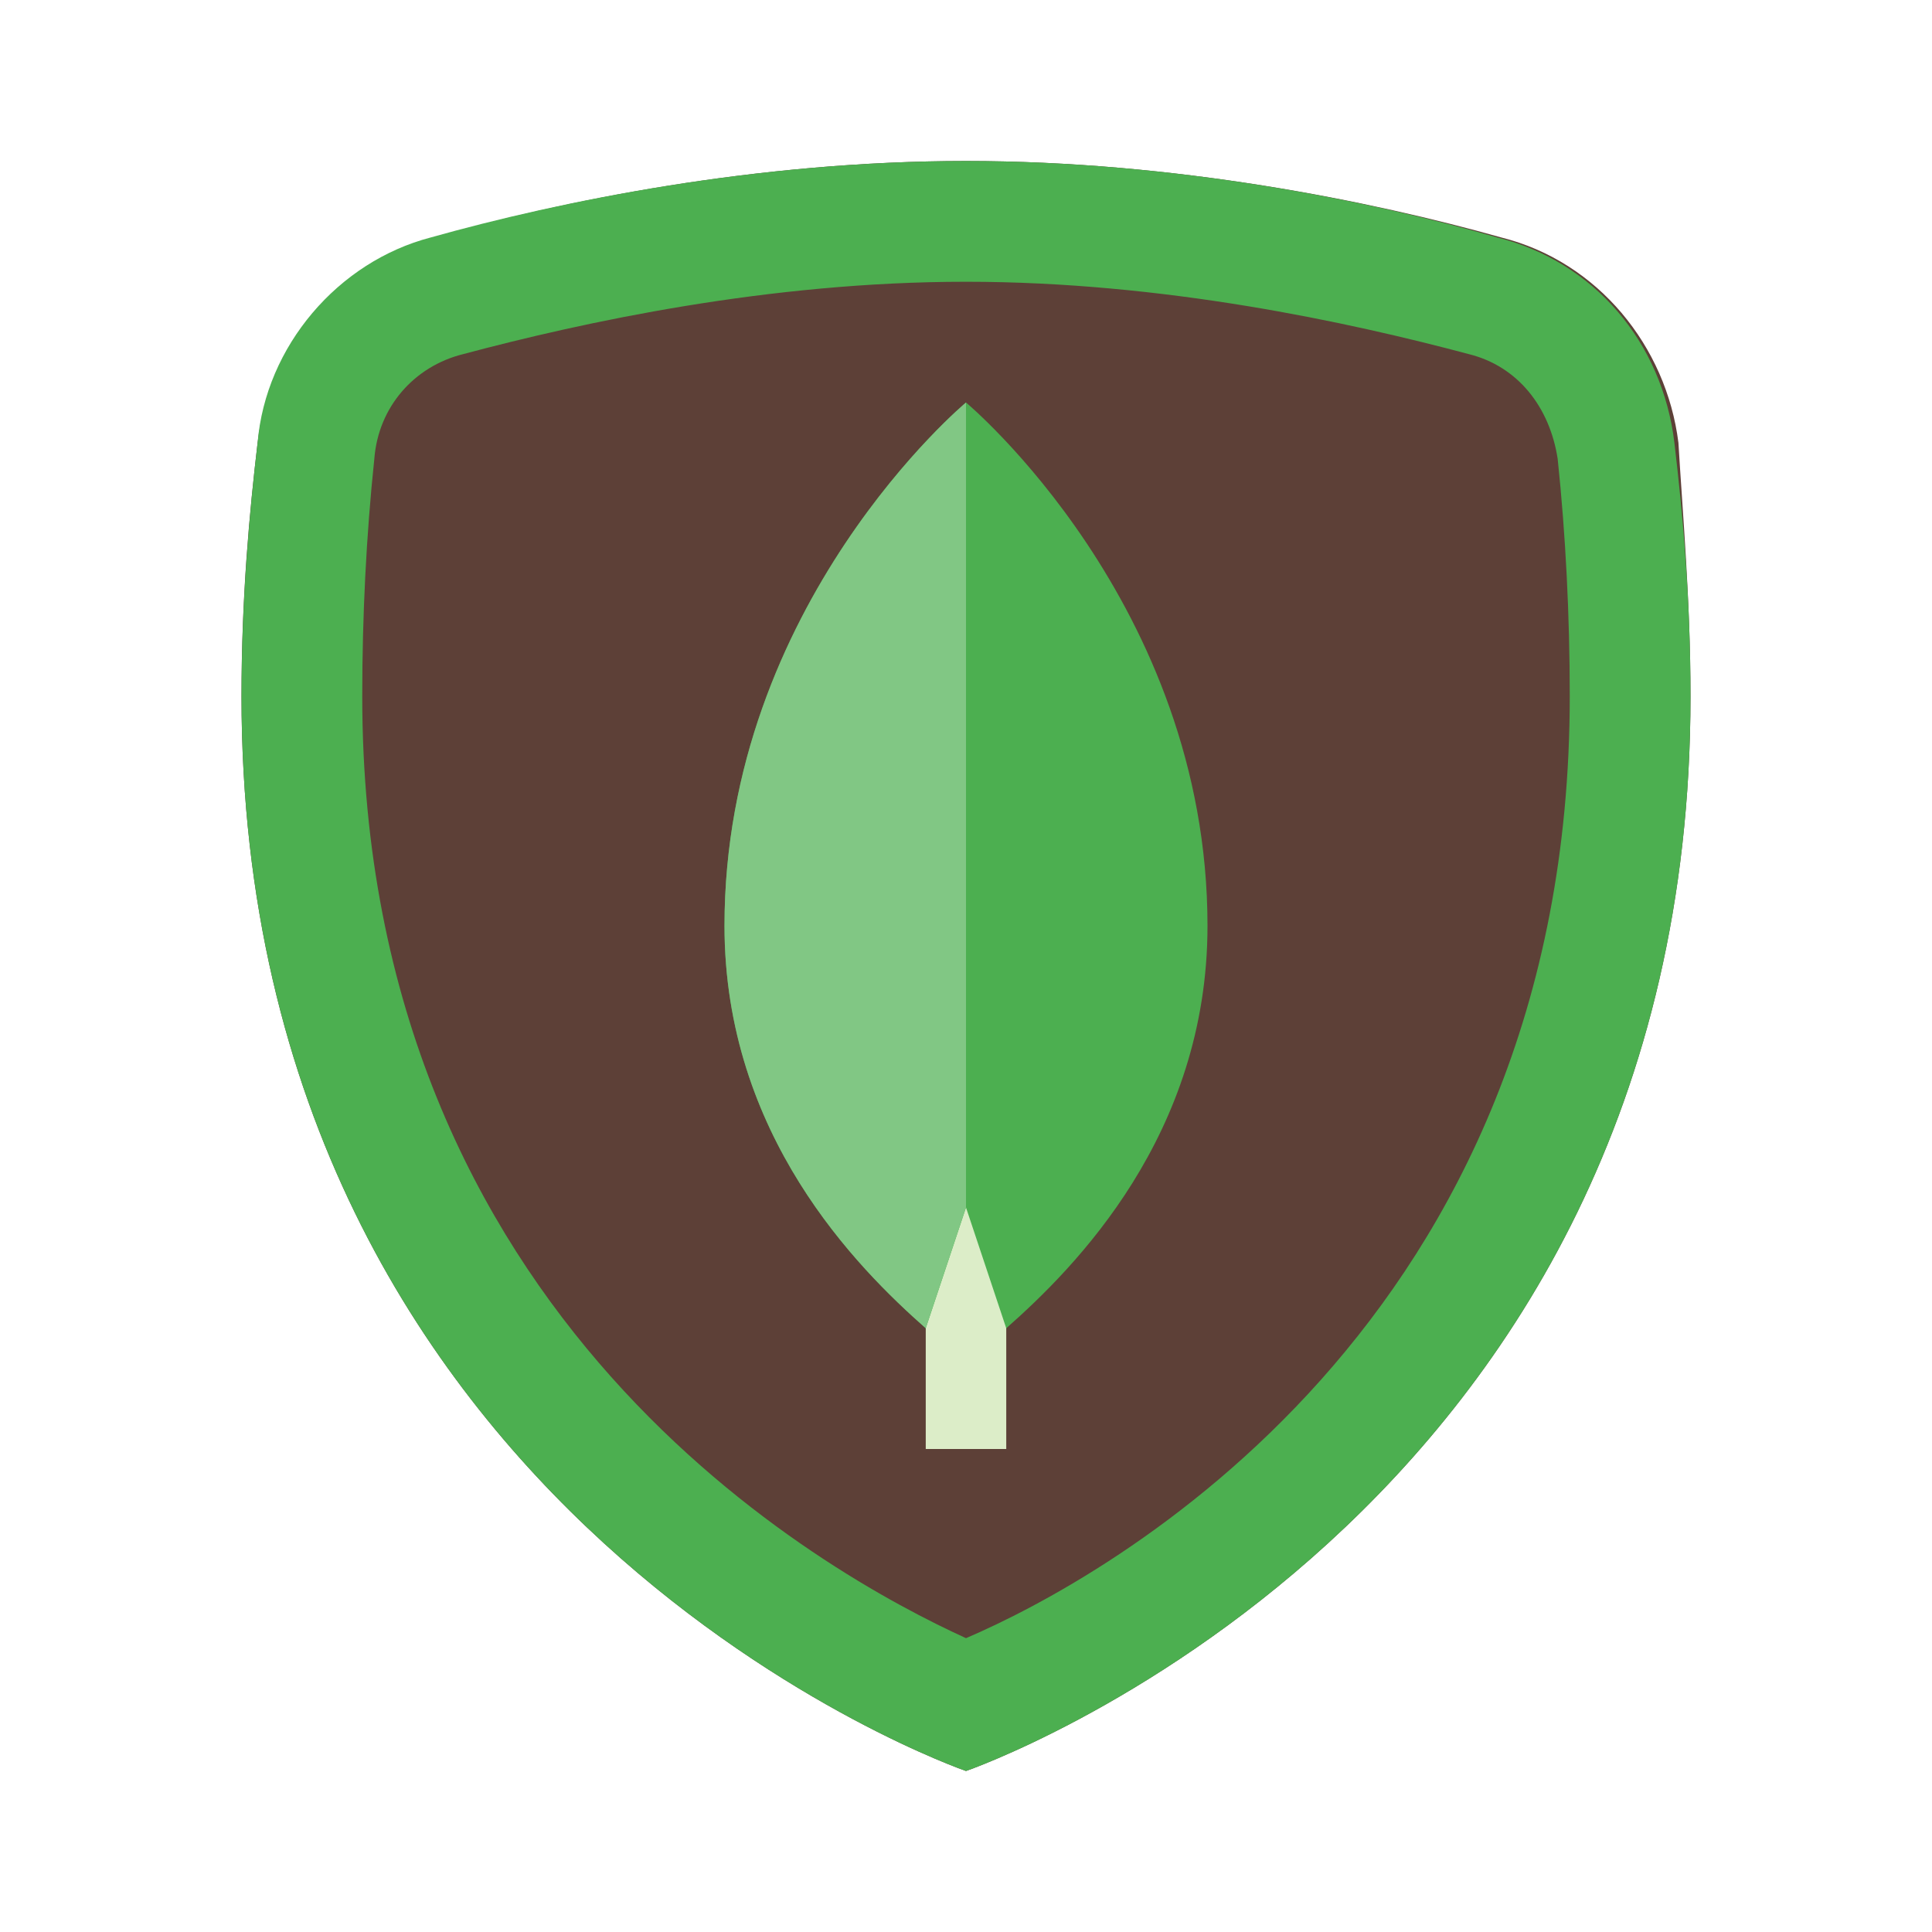
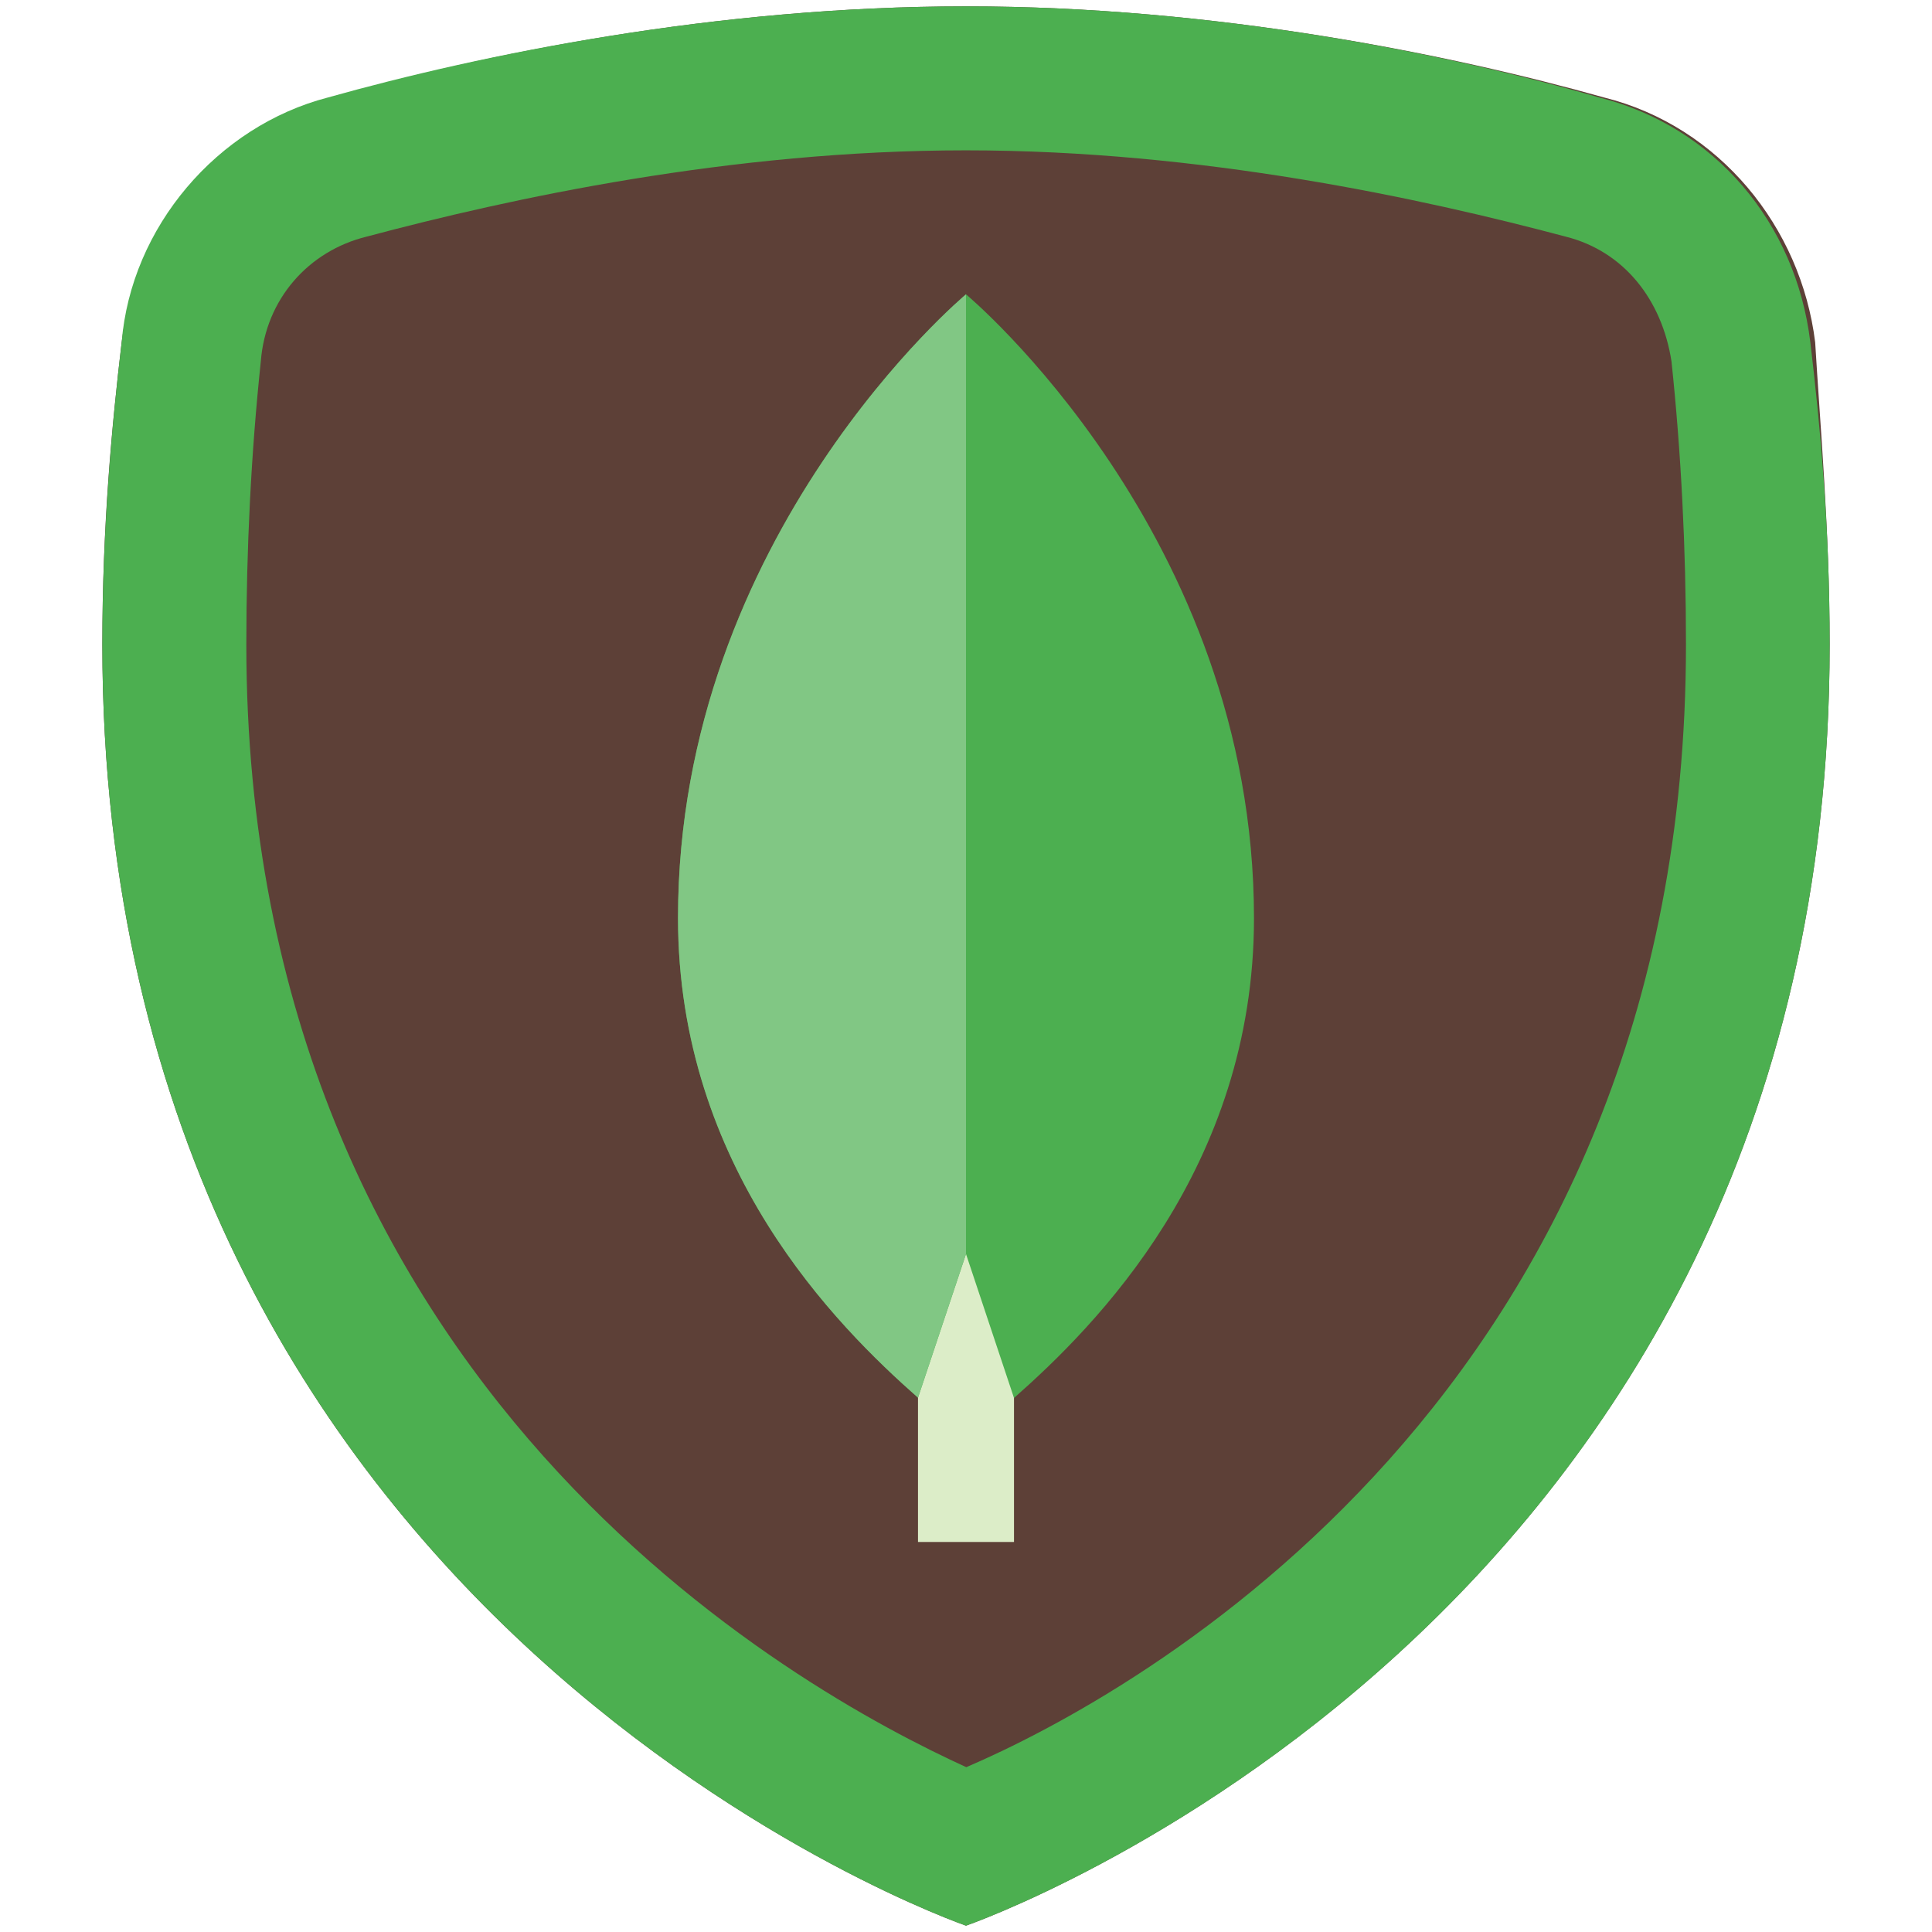
- <svg xmlns="http://www.w3.org/2000/svg" viewBox="0 0 48 48" width="100px" height="100px">
-   <path fill="#5d4037" d="M42,17.3C42,37.8,24,44,24,44S6,37.8,6,17.3c0-2.5,0.2-4.6,0.4-6.3c0.3-2.5,2-4.5,4.4-5.1 C13.9,5,18.8,4,24,4s10.1,1,13.3,1.9c2.4,0.6,4.1,2.7,4.4,5.1C41.8,12.7,42,14.9,42,17.3z" />
-   <path fill="#4caf50" d="M24,7c4.9,0,9.5,1,12.5,1.8c1.2,0.3,2,1.3,2.2,2.6c0.2,1.9,0.3,3.9,0.3,5.9c0,15.6-11.5,21.9-15,23.4 c-3.5-1.6-15-7.9-15-23.4c0-2,0.1-4,0.3-5.9c0.1-1.3,1-2.3,2.2-2.6C14.5,8,19.1,7,24,7 M24,4c-5.2,0-10.1,1-13.3,1.9 C8.4,6.5,6.6,8.6,6.4,11C6.2,12.7,6,14.9,6,17.3C6,37.8,24,44,24,44s18-6.2,18-26.7c0-2.5-0.2-4.6-0.4-6.3c-0.3-2.5-2-4.5-4.4-5.1 C34.1,5,29.2,4,24,4L24,4z" />
-   <path fill="#dcedc8" d="M23 28H25V36H23z" />
-   <path fill="#4caf50" d="M24,10c0,0-6,5-6,13c0,5.2,3.3,8.5,5,10l1-3l1,3c1.7-1.5,5-4.8,5-10C30,15,24,10,24,10z" />
-   <path fill="#81c784" d="M24,10c0,0-6,5-6,13c0,5.2,3.3,8.5,5,10l1-3V10z" />
+ <svg xmlns="http://www.w3.org/2000/svg" version="1.0" id="Calque_1" x="0px" y="0px" viewBox="0 0 64 64" style="enable-background:new 0 0 64 64;" xml:space="preserve">
+   <style type="text/css">
+ 	.st0{fill:#5D4037;}
+ 	.st1{fill:#4CAF50;}
+ 	.st2{fill:#DCEDC8;}
+ 	.st3{fill:#81C784;}
+ </style>
+   <path class="st0" d="M60.61,21.35C60.61,53.93,32,63.79,32,63.79S3.39,53.93,3.39,21.35c0-3.97,0.32-7.31,0.64-10.01  C4.5,7.36,7.2,4.18,11.02,3.23C15.95,1.8,23.73,0.21,32,0.21S48.05,1.8,53.14,3.23c3.81,0.95,6.52,4.29,6.99,8.11  C60.29,14.04,60.61,17.54,60.61,21.35z" />
+   <path class="st1" d="M32,4.98c7.79,0,15.1,1.59,19.87,2.86c1.91,0.48,3.18,2.07,3.5,4.13c0.32,3.02,0.48,6.2,0.48,9.38  c0,24.8-18.28,34.81-23.84,37.19C26.44,56,8.16,45.99,8.16,21.35c0-3.18,0.16-6.36,0.48-9.38c0.16-2.07,1.59-3.66,3.5-4.13  C16.9,6.57,24.21,4.98,32,4.98 M32,0.21c-8.27,0-16.05,1.59-21.14,3.02C7.2,4.18,4.34,7.52,4.03,11.34  c-0.32,2.7-0.64,6.2-0.64,10.01C3.39,53.93,32,63.79,32,63.79s28.61-9.85,28.61-42.44c0-3.97-0.32-7.31-0.64-10.01  c-0.48-3.97-3.18-7.15-6.99-8.11C48.05,1.8,40.27,0.21,32,0.21L32,0.21z" />
+   <path class="st2" d="M30.41,38.36h3.18v12.72h-3.18V38.36z" />
+   <path class="st1" d="M32,9.75c0,0-9.54,7.95-9.54,20.66c0,8.27,5.25,13.51,7.95,15.89L32,41.54l1.59,4.77  c2.7-2.38,7.95-7.63,7.95-15.89C41.54,17.69,32,9.75,32,9.75z" />
+   <path class="st3" d="M32,9.75c0,0-9.54,7.95-9.54,20.66c0,8.27,5.25,13.51,7.95,15.89L32,41.54V9.75z" />
</svg>
